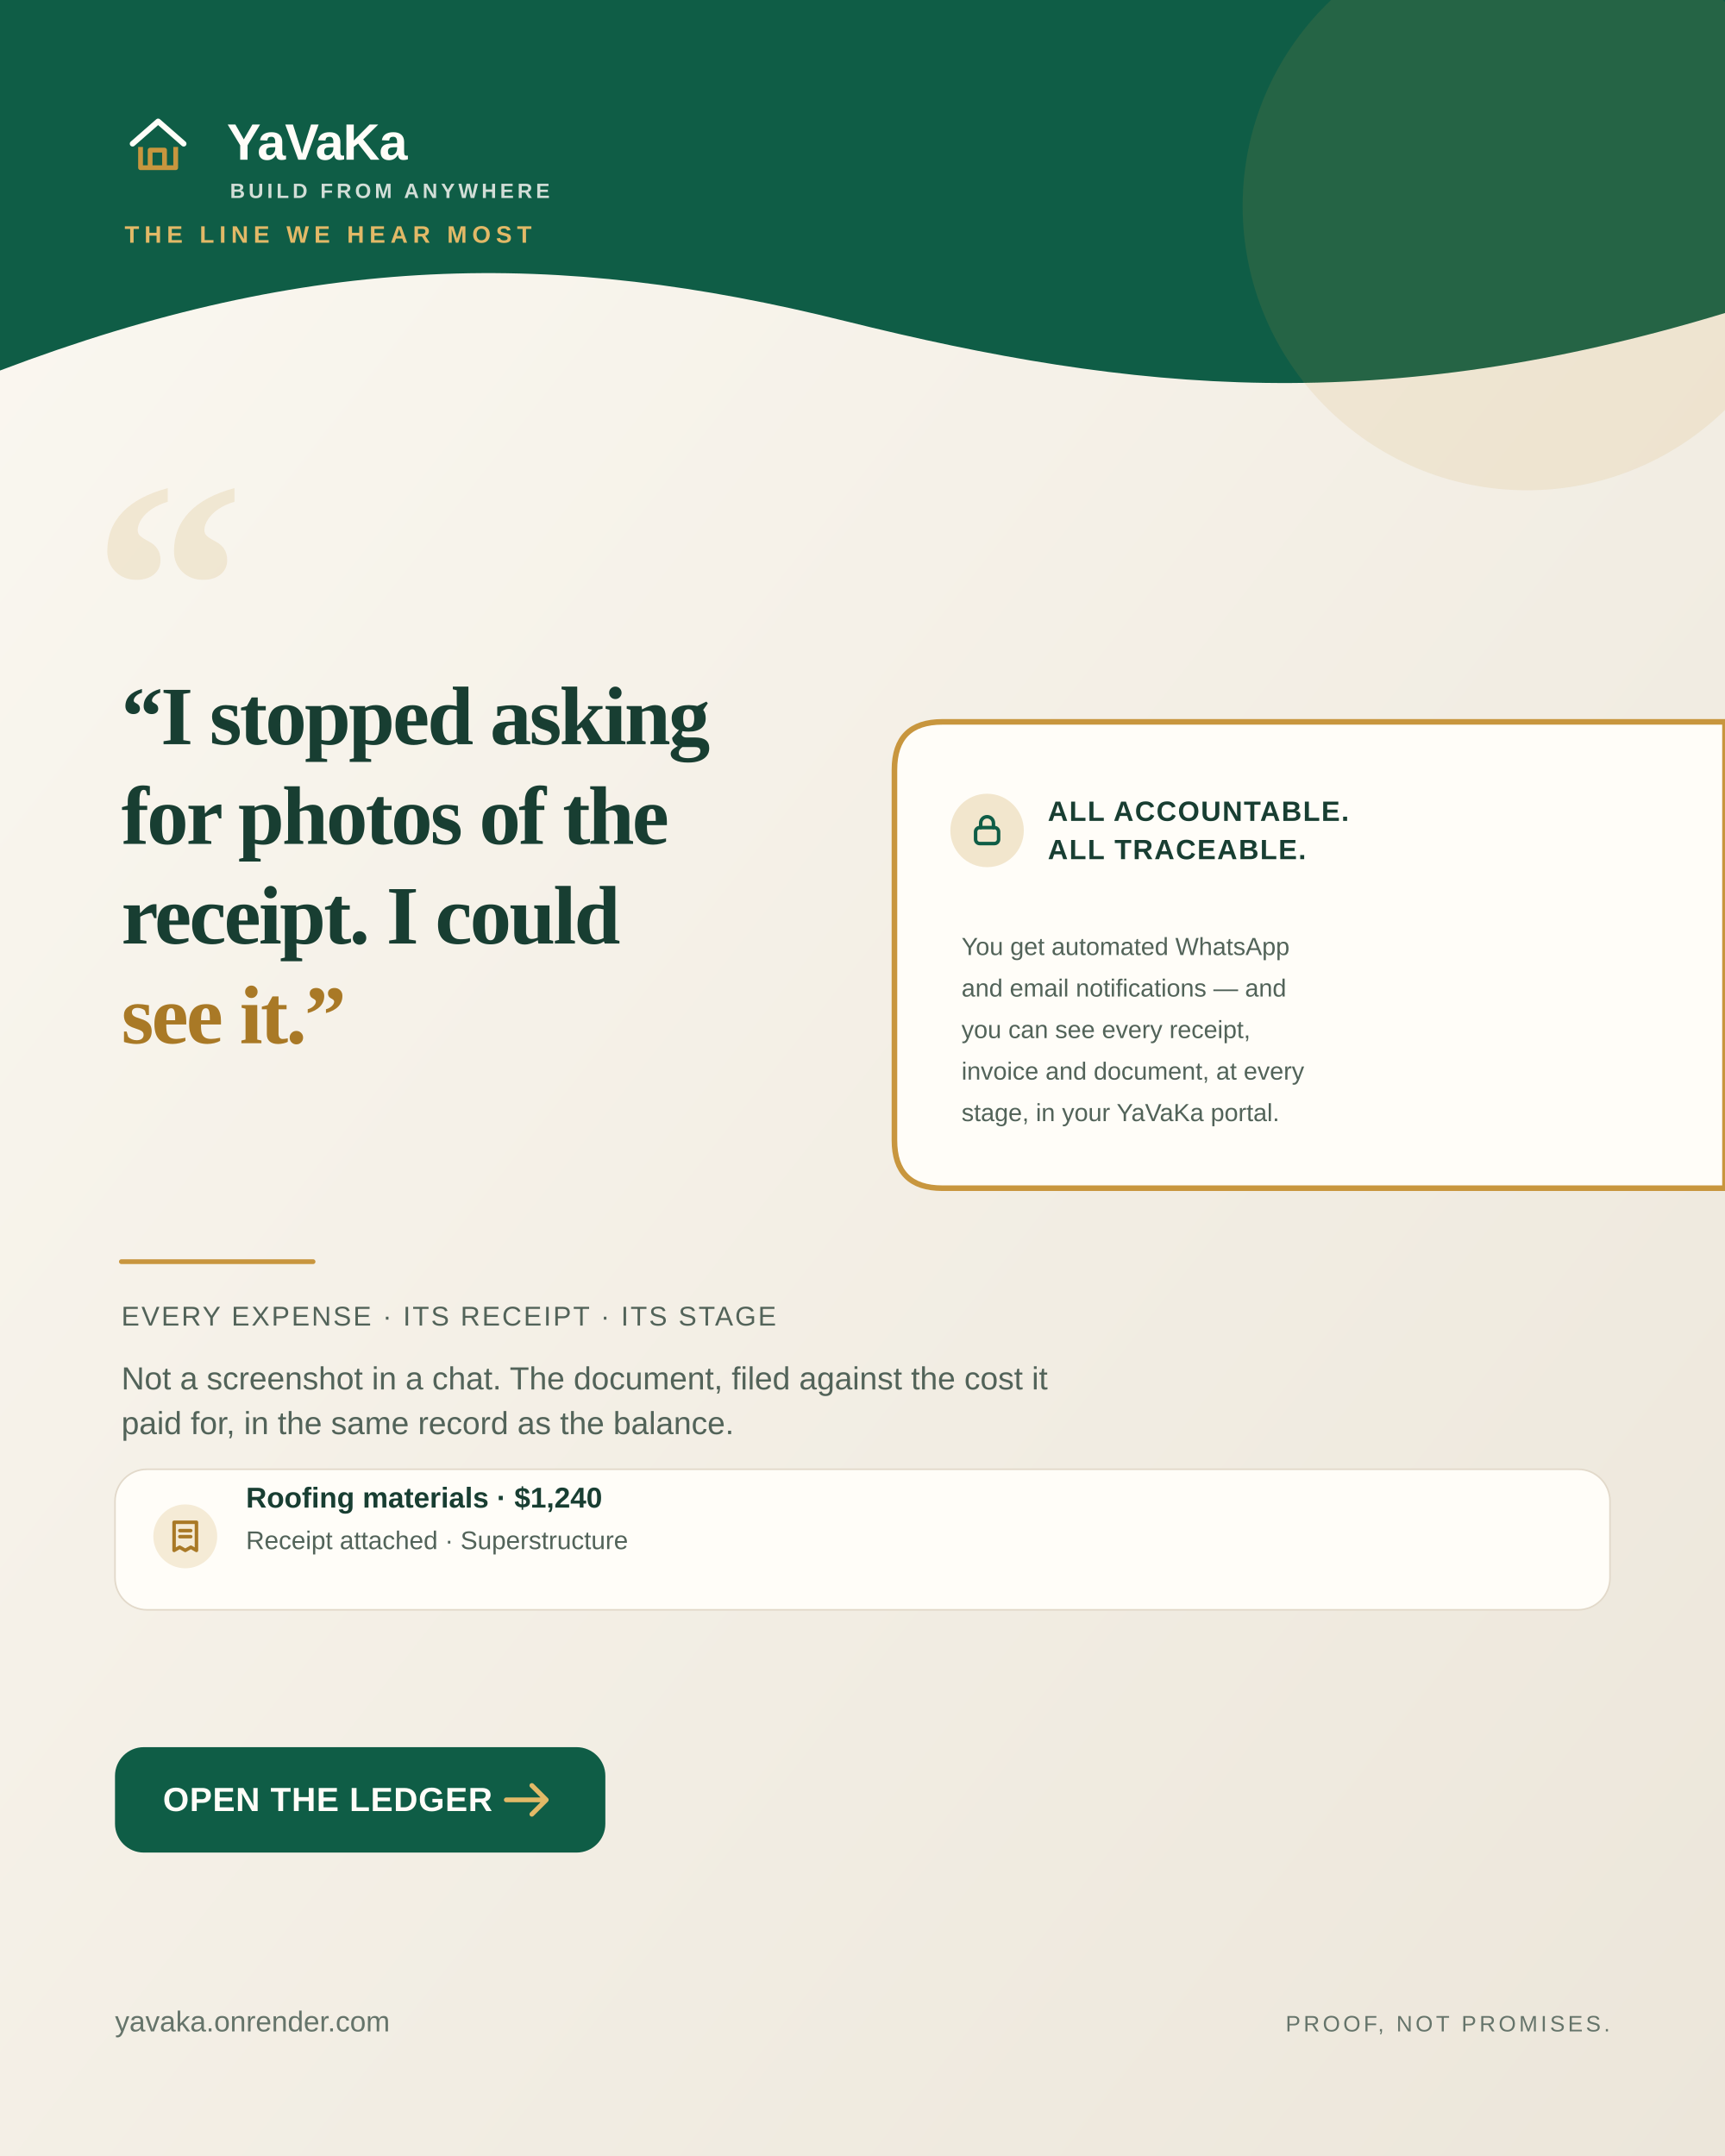
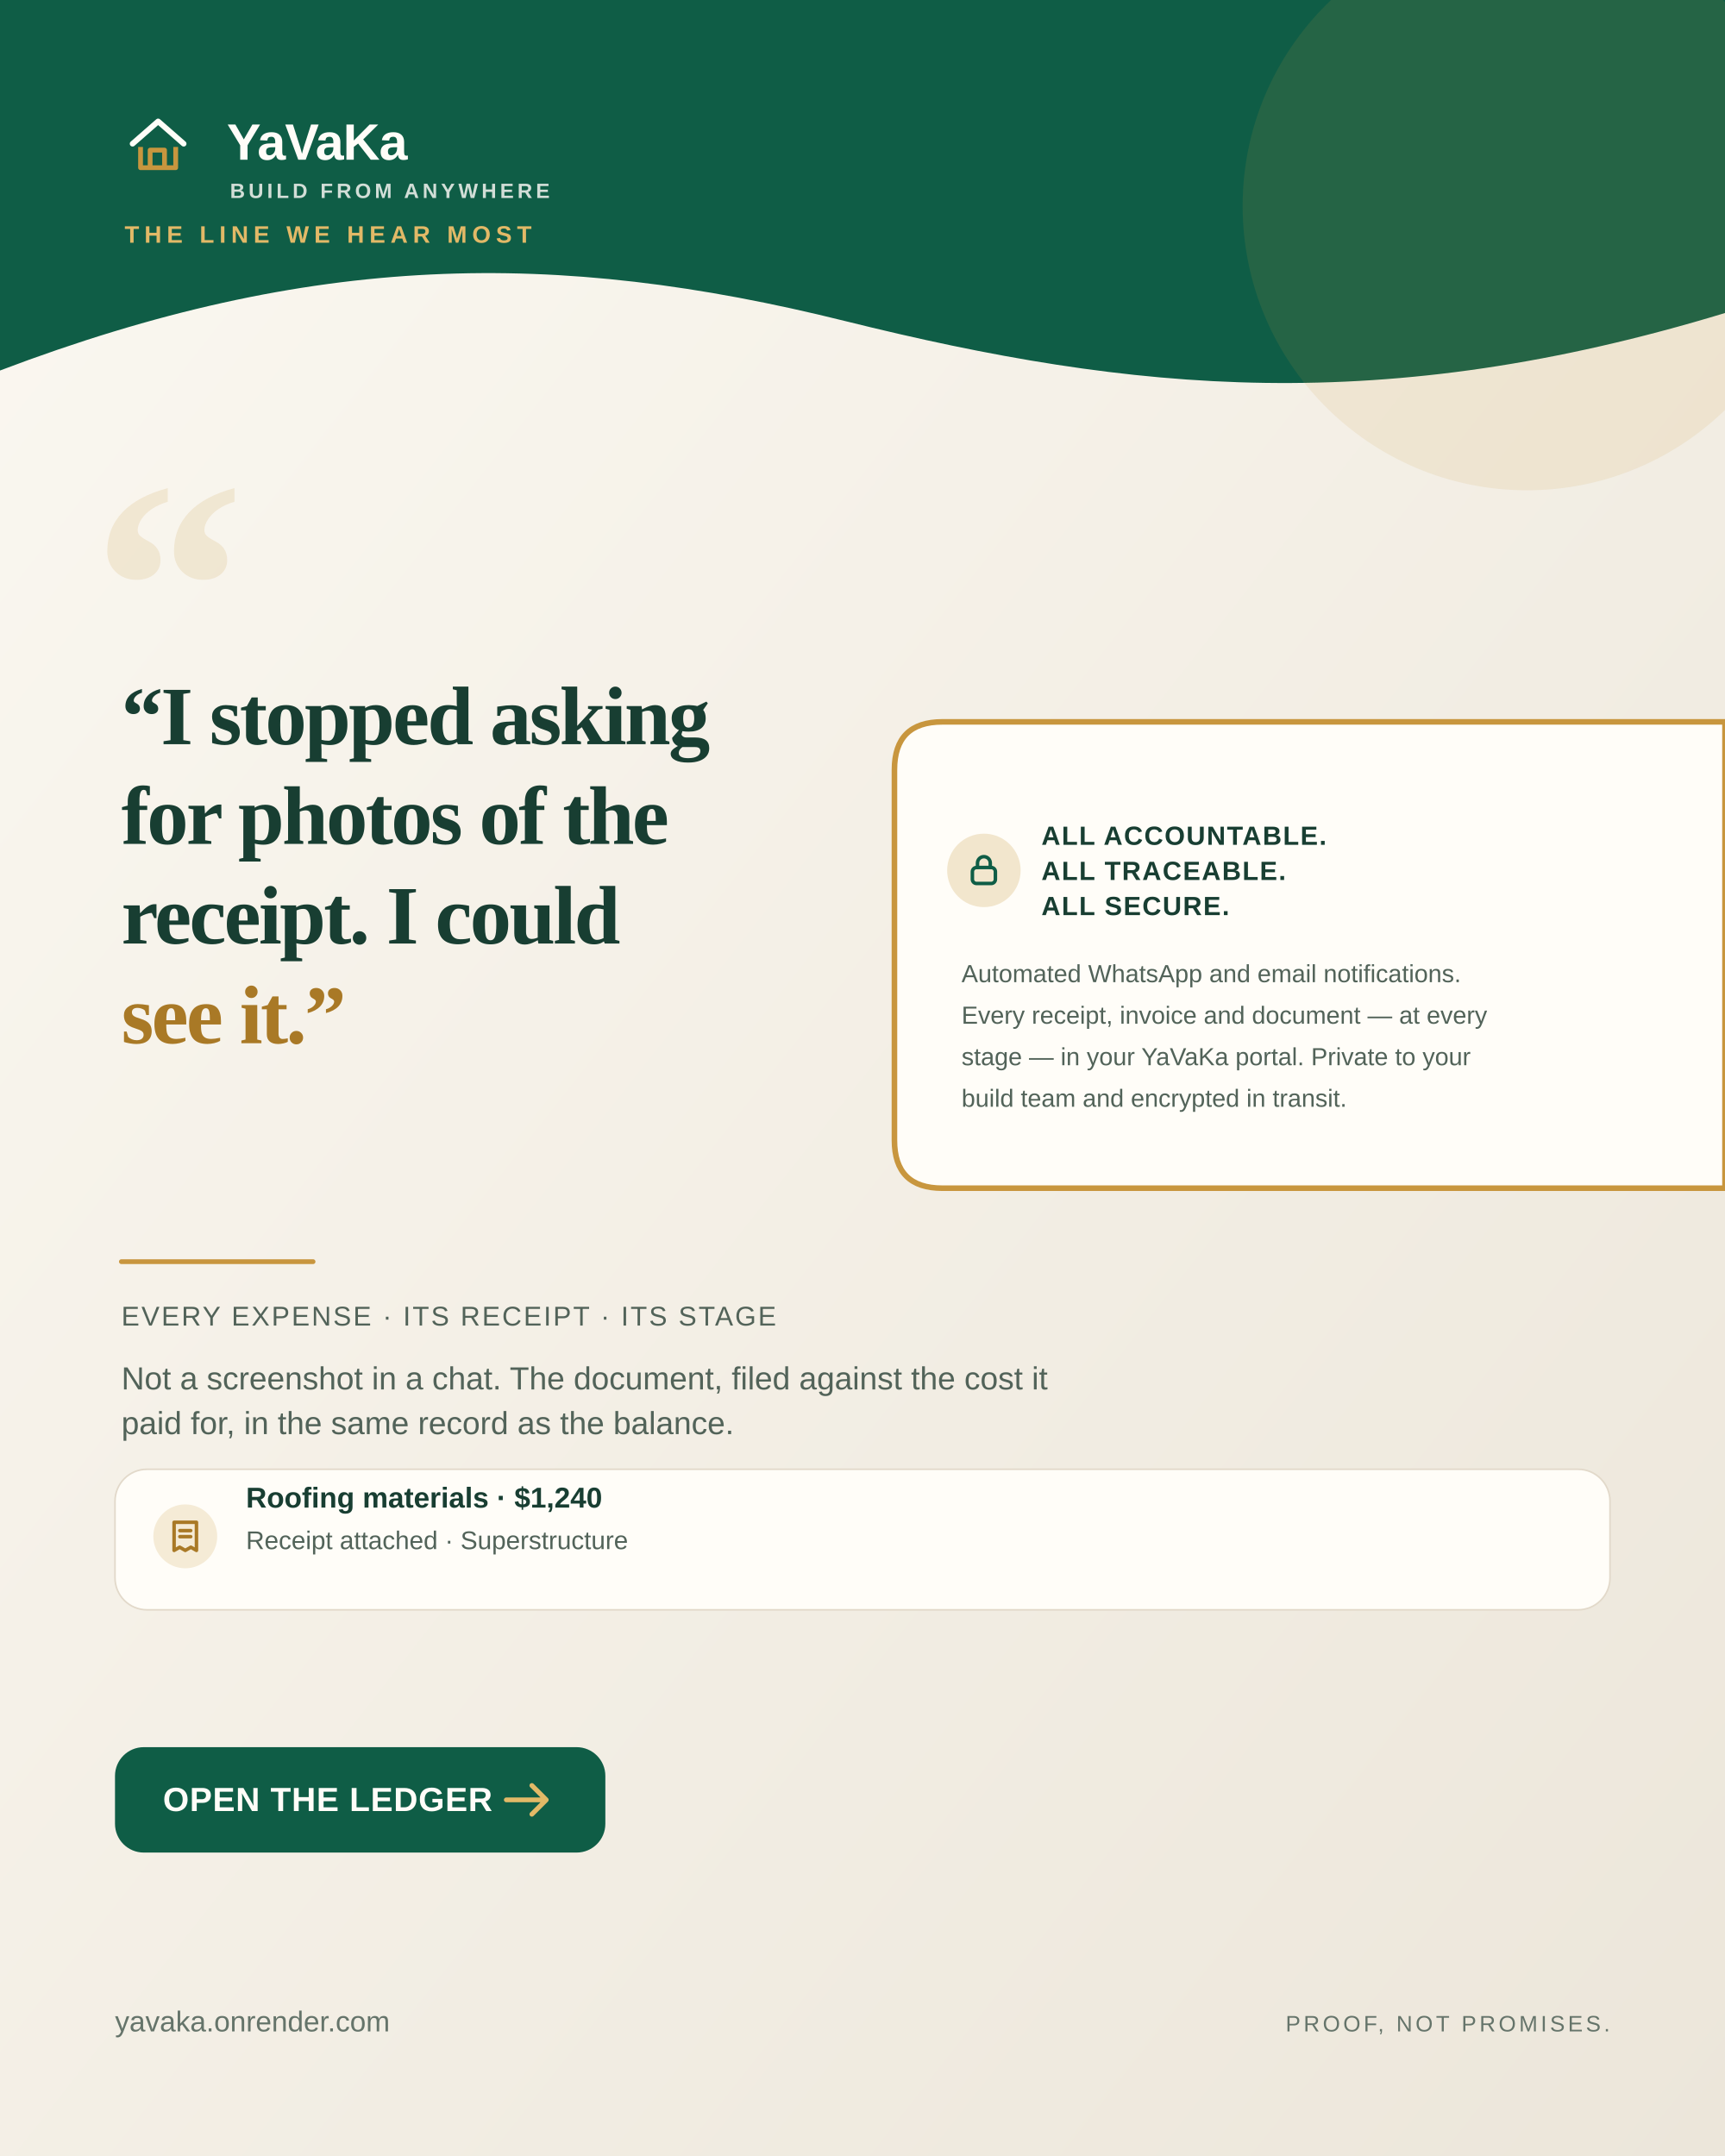
<svg xmlns="http://www.w3.org/2000/svg" width="1080" height="1350" viewBox="0 0 1080 1350" role="img" aria-labelledby="title desc">
  <defs>
    <linearGradient id="sky" x1="0" y1="0" x2="1" y2="1">
      <stop offset="0" stop-color="#114f40" />
      <stop offset="1" stop-color="#07231f" />
    </linearGradient>
    <linearGradient id="paper" x1="0" y1="0" x2="1" y2="1">
      <stop offset="0" stop-color="#fbf8f1" />
      <stop offset="1" stop-color="#ece6da" />
    </linearGradient>
    <filter id="shadow" x="-20%" y="-20%" width="140%" height="150%">
      <feDropShadow dx="0" dy="18" stdDeviation="18" flood-color="#16372d" flood-opacity=".15" />
    </filter>
  </defs>
  <rect x="0" y="0" width="1080" height="1350" fill="url(#paper)" />
  <path d="M0 0h1080v196c-214 65-370 50-551 5S195 158 0 232Z" fill="#0f5d46" />
  <circle cx="956" cy="129" r="178" fill="#c8963e" opacity=".12" />
  <rect x="72" y="62" width="54" height="54" rx="14" fill="#0f5d46" />
  <path d="m83 90 16-14 16 14" fill="none" stroke="#fffdf8" stroke-width="3.5" stroke-linecap="round" stroke-linejoin="round" />
  <path d="M88 92v13h22V92M94 105V94h9v11" fill="none" stroke="#c8963e" stroke-width="3" stroke-linejoin="round" />
  <text x="142" y="100" fill="#fffdf8" font-family="Arial, Helvetica, sans-serif" font-size="32" font-weight="700" letter-spacing="-0.5">YaVaKa</text>
  <text x="144" y="124" fill="#d2ded7" font-family="Arial, Helvetica, sans-serif" font-size="13" font-weight="700" letter-spacing="2.2">BUILD FROM ANYWHERE</text>
  <text x="78" y="152" fill="#e2b967" font-family="Arial, Helvetica, sans-serif" font-size="15" font-weight="700" letter-spacing="3.2">THE LINE WE HEAR MOST</text>
  <text x="58" y="432" fill="#c8963e" font-family="Georgia, 'Times New Roman', serif" font-size="190" font-weight="700" opacity="0.16">“</text>
  <text x="76" y="466" fill="#183e32" font-family="Georgia, 'Times New Roman', serif" font-size="52" font-weight="700" letter-spacing="-1.352">“I stopped asking</text>
  <text x="76" y="528.4" fill="#183e32" font-family="Georgia, 'Times New Roman', serif" font-size="52" font-weight="700" letter-spacing="-1.352">for photos of the</text>
  <text x="76" y="590.8" fill="#183e32" font-family="Georgia, 'Times New Roman', serif" font-size="52" font-weight="700" letter-spacing="-1.352">receipt. I could</text>
  <text x="76" y="653.2" fill="#a97926" font-family="Georgia, 'Times New Roman', serif" font-size="52" font-weight="700" letter-spacing="-1.352">see it.”</text>
  <path d="M1080 452 H590 Q560 452 560 482 V714 Q560 744 590 744 H1080 Z" fill="#fffdf8" stroke="#c8963e" stroke-width="3.5" />
-   <circle cx="618" cy="520" r="23" fill="#f2e6cd" />
-   <g transform="translate(606 508)" fill="none" stroke="#0f5d46" stroke-width="2.2" stroke-linecap="round" stroke-linejoin="round">
+   <circle cx="616" cy="545.0" r="23" fill="#f2e6cd" />
+   <g transform="translate(604 533.0)" fill="none" stroke="#0f5d46" stroke-width="2.2" stroke-linecap="round" stroke-linejoin="round">
    <rect x="4.8" y="10.2" width="14.4" height="10" rx="2.6" />
    <path d="M8 10.2V7.4a4 4 0 0 1 8 0v2.8" />
  </g>
-   <text x="656" y="514" fill="#183e32" font-family="Arial, Helvetica, sans-serif" font-size="17.5" font-weight="700" letter-spacing="0.8">ALL ACCOUNTABLE.</text>
-   <text x="656" y="538" fill="#183e32" font-family="Arial, Helvetica, sans-serif" font-size="17.5" font-weight="700" letter-spacing="0.8">ALL TRACEABLE.</text>
-   <text x="602" y="598" fill="#526359" font-family="Arial, Helvetica, sans-serif" font-size="15.5" font-weight="400">You get automated WhatsApp</text>
-   <text x="602" y="624" fill="#526359" font-family="Arial, Helvetica, sans-serif" font-size="15.5" font-weight="400">and email notifications — and</text>
-   <text x="602" y="650" fill="#526359" font-family="Arial, Helvetica, sans-serif" font-size="15.5" font-weight="400">you can see every receipt,</text>
-   <text x="602" y="676" fill="#526359" font-family="Arial, Helvetica, sans-serif" font-size="15.5" font-weight="400">invoice and document, at every</text>
-   <text x="602" y="702" fill="#526359" font-family="Arial, Helvetica, sans-serif" font-size="15.5" font-weight="400">stage, in your YaVaKa portal.</text>
+   <text x="652" y="529.0" fill="#183e32" font-family="Arial, Helvetica, sans-serif" font-size="16.5" font-weight="700" letter-spacing="0.8">ALL ACCOUNTABLE.</text>
+   <text x="652" y="551.0" fill="#183e32" font-family="Arial, Helvetica, sans-serif" font-size="16.5" font-weight="700" letter-spacing="0.8">ALL TRACEABLE.</text>
+   <text x="652" y="573.0" fill="#183e32" font-family="Arial, Helvetica, sans-serif" font-size="16.5" font-weight="700" letter-spacing="0.8">ALL SECURE.</text>
+   <text x="602" y="615.0" fill="#526359" font-family="Arial, Helvetica, sans-serif" font-size="15.5" font-weight="400">Automated WhatsApp and email notifications.</text>
+   <text x="602" y="641.0" fill="#526359" font-family="Arial, Helvetica, sans-serif" font-size="15.5" font-weight="400">Every receipt, invoice and document — at every</text>
+   <text x="602" y="667.0" fill="#526359" font-family="Arial, Helvetica, sans-serif" font-size="15.5" font-weight="400">stage — in your YaVaKa portal. Private to your</text>
+   <text x="602" y="693.0" fill="#526359" font-family="Arial, Helvetica, sans-serif" font-size="15.5" font-weight="400">build team and encrypted in transit.</text>
  <path d="M76 790h120" stroke="#c8963e" stroke-width="3" stroke-linecap="round" />
  <text x="76" y="830" fill="#526359" font-family="Arial, Helvetica, sans-serif" font-size="17" font-weight="400" letter-spacing="1.2">EVERY EXPENSE · ITS RECEIPT · ITS STAGE</text>
  <text x="76" y="870" fill="#526359" font-family="Arial, Helvetica, sans-serif" font-size="20" font-weight="400">Not a screenshot in a chat. The document, filed against the cost it</text>
  <text x="76" y="898" fill="#526359" font-family="Arial, Helvetica, sans-serif" font-size="20" font-weight="400">paid for, in the same record as the balance.</text>
  <rect x="72" y="920" width="936" height="88" rx="20" fill="#fffdf8" stroke="#e2d9ca" stroke-width="1" />
  <circle cx="116" cy="962" r="20" fill="#f5ebd6" />
  <g transform="translate(104 950)" fill="none" stroke="#a97926" stroke-width="2.2" stroke-linecap="round" stroke-linejoin="round">
    <path d="M5 3.2h14v17.6l-3.5-2-3.5 2-3.5-2L5 20.8Z" />
    <path d="M8.6 8.4h6.8M8.6 12.2h6.8" />
  </g>
  <text x="154" y="944" fill="#183e32" font-family="Arial, Helvetica, sans-serif" font-size="18" font-weight="700">Roofing materials · $1,240</text>
  <text x="154" y="970" fill="#526359" font-family="Arial, Helvetica, sans-serif" font-size="16" font-weight="400">Receipt attached · Superstructure</text>
  <rect x="72" y="1094" width="307" height="66" rx="18" fill="#0f5d46" />
  <text x="102" y="1134.0" fill="#fffdf8" font-family="Arial, Helvetica, sans-serif" font-size="21" font-weight="700" letter-spacing="0.4">OPEN THE LEDGER</text>
  <path d="M317 1127.0h25m-9-9 9 9-9 9" fill="none" stroke="#e2b967" stroke-width="3" stroke-linecap="round" stroke-linejoin="round" />
  <text x="72" y="1272" fill="#65746a" font-family="Arial, Helvetica, sans-serif" font-size="18" font-weight="400">yavaka.onrender.com</text>
  <text x="1008" y="1272" fill="#65746a" font-family="Arial, Helvetica, sans-serif" font-size="14" font-weight="400" letter-spacing="1.9" text-anchor="end">PROOF, NOT PROMISES.</text>
</svg>
